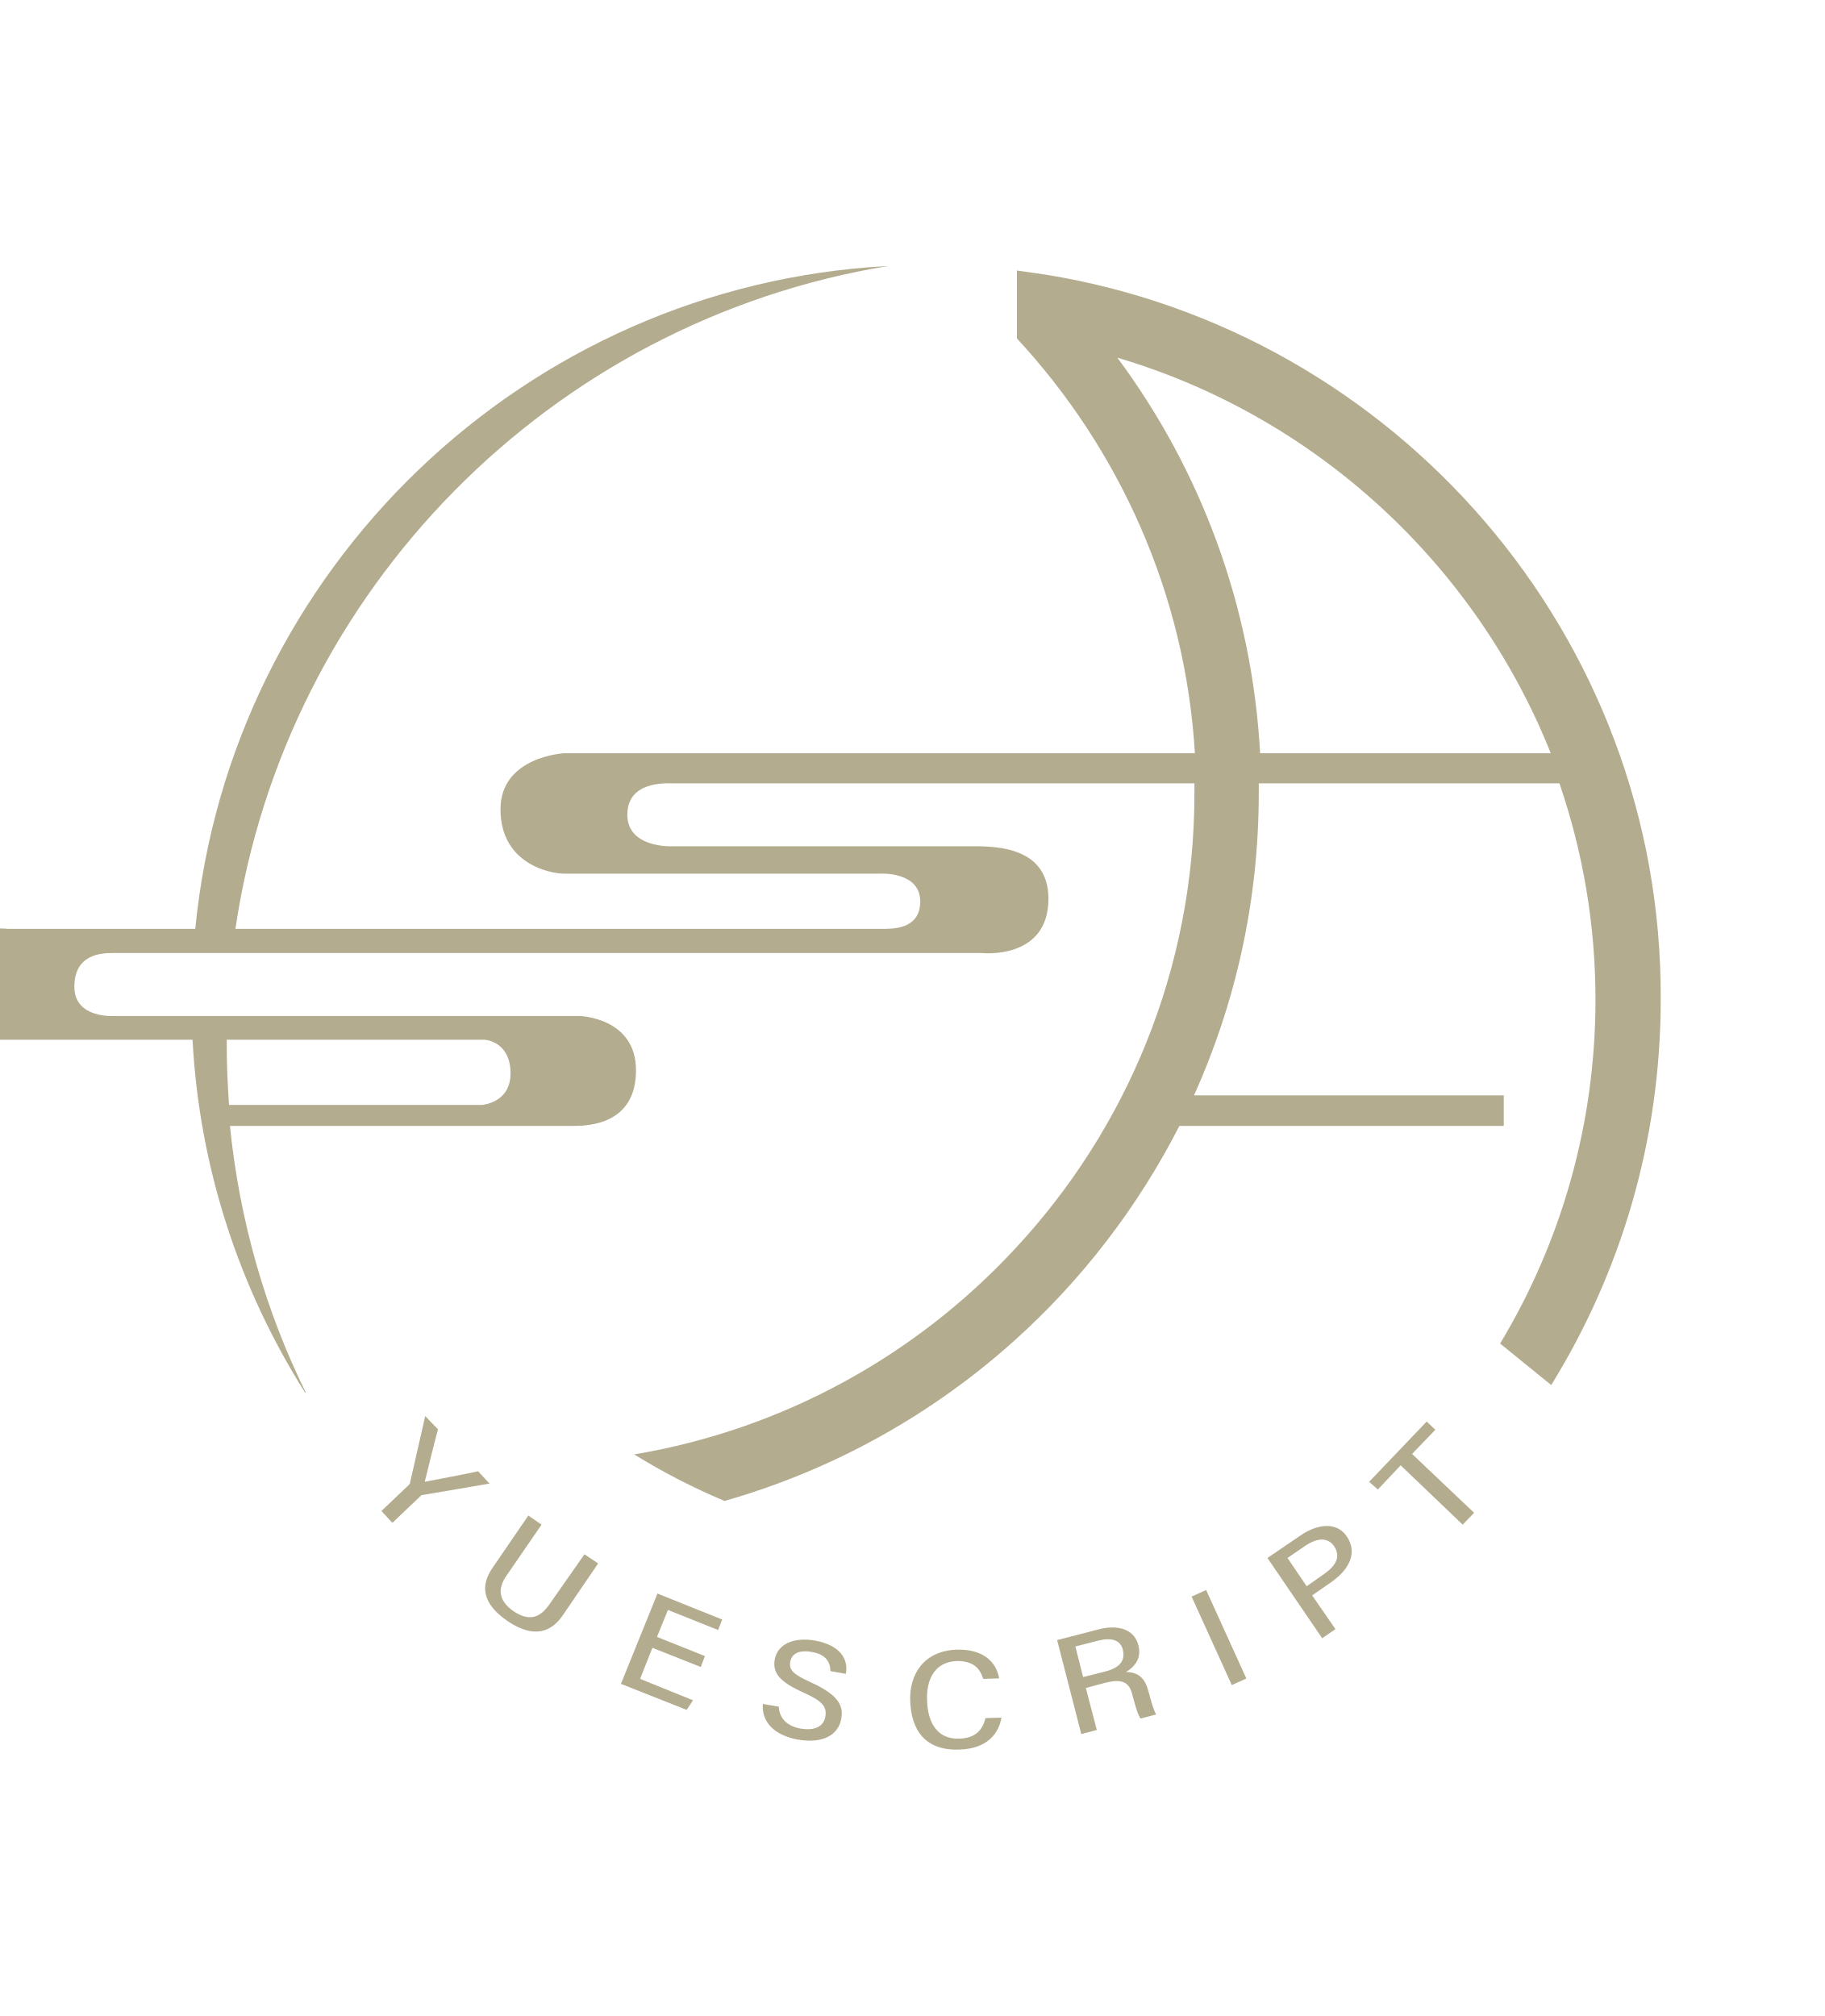
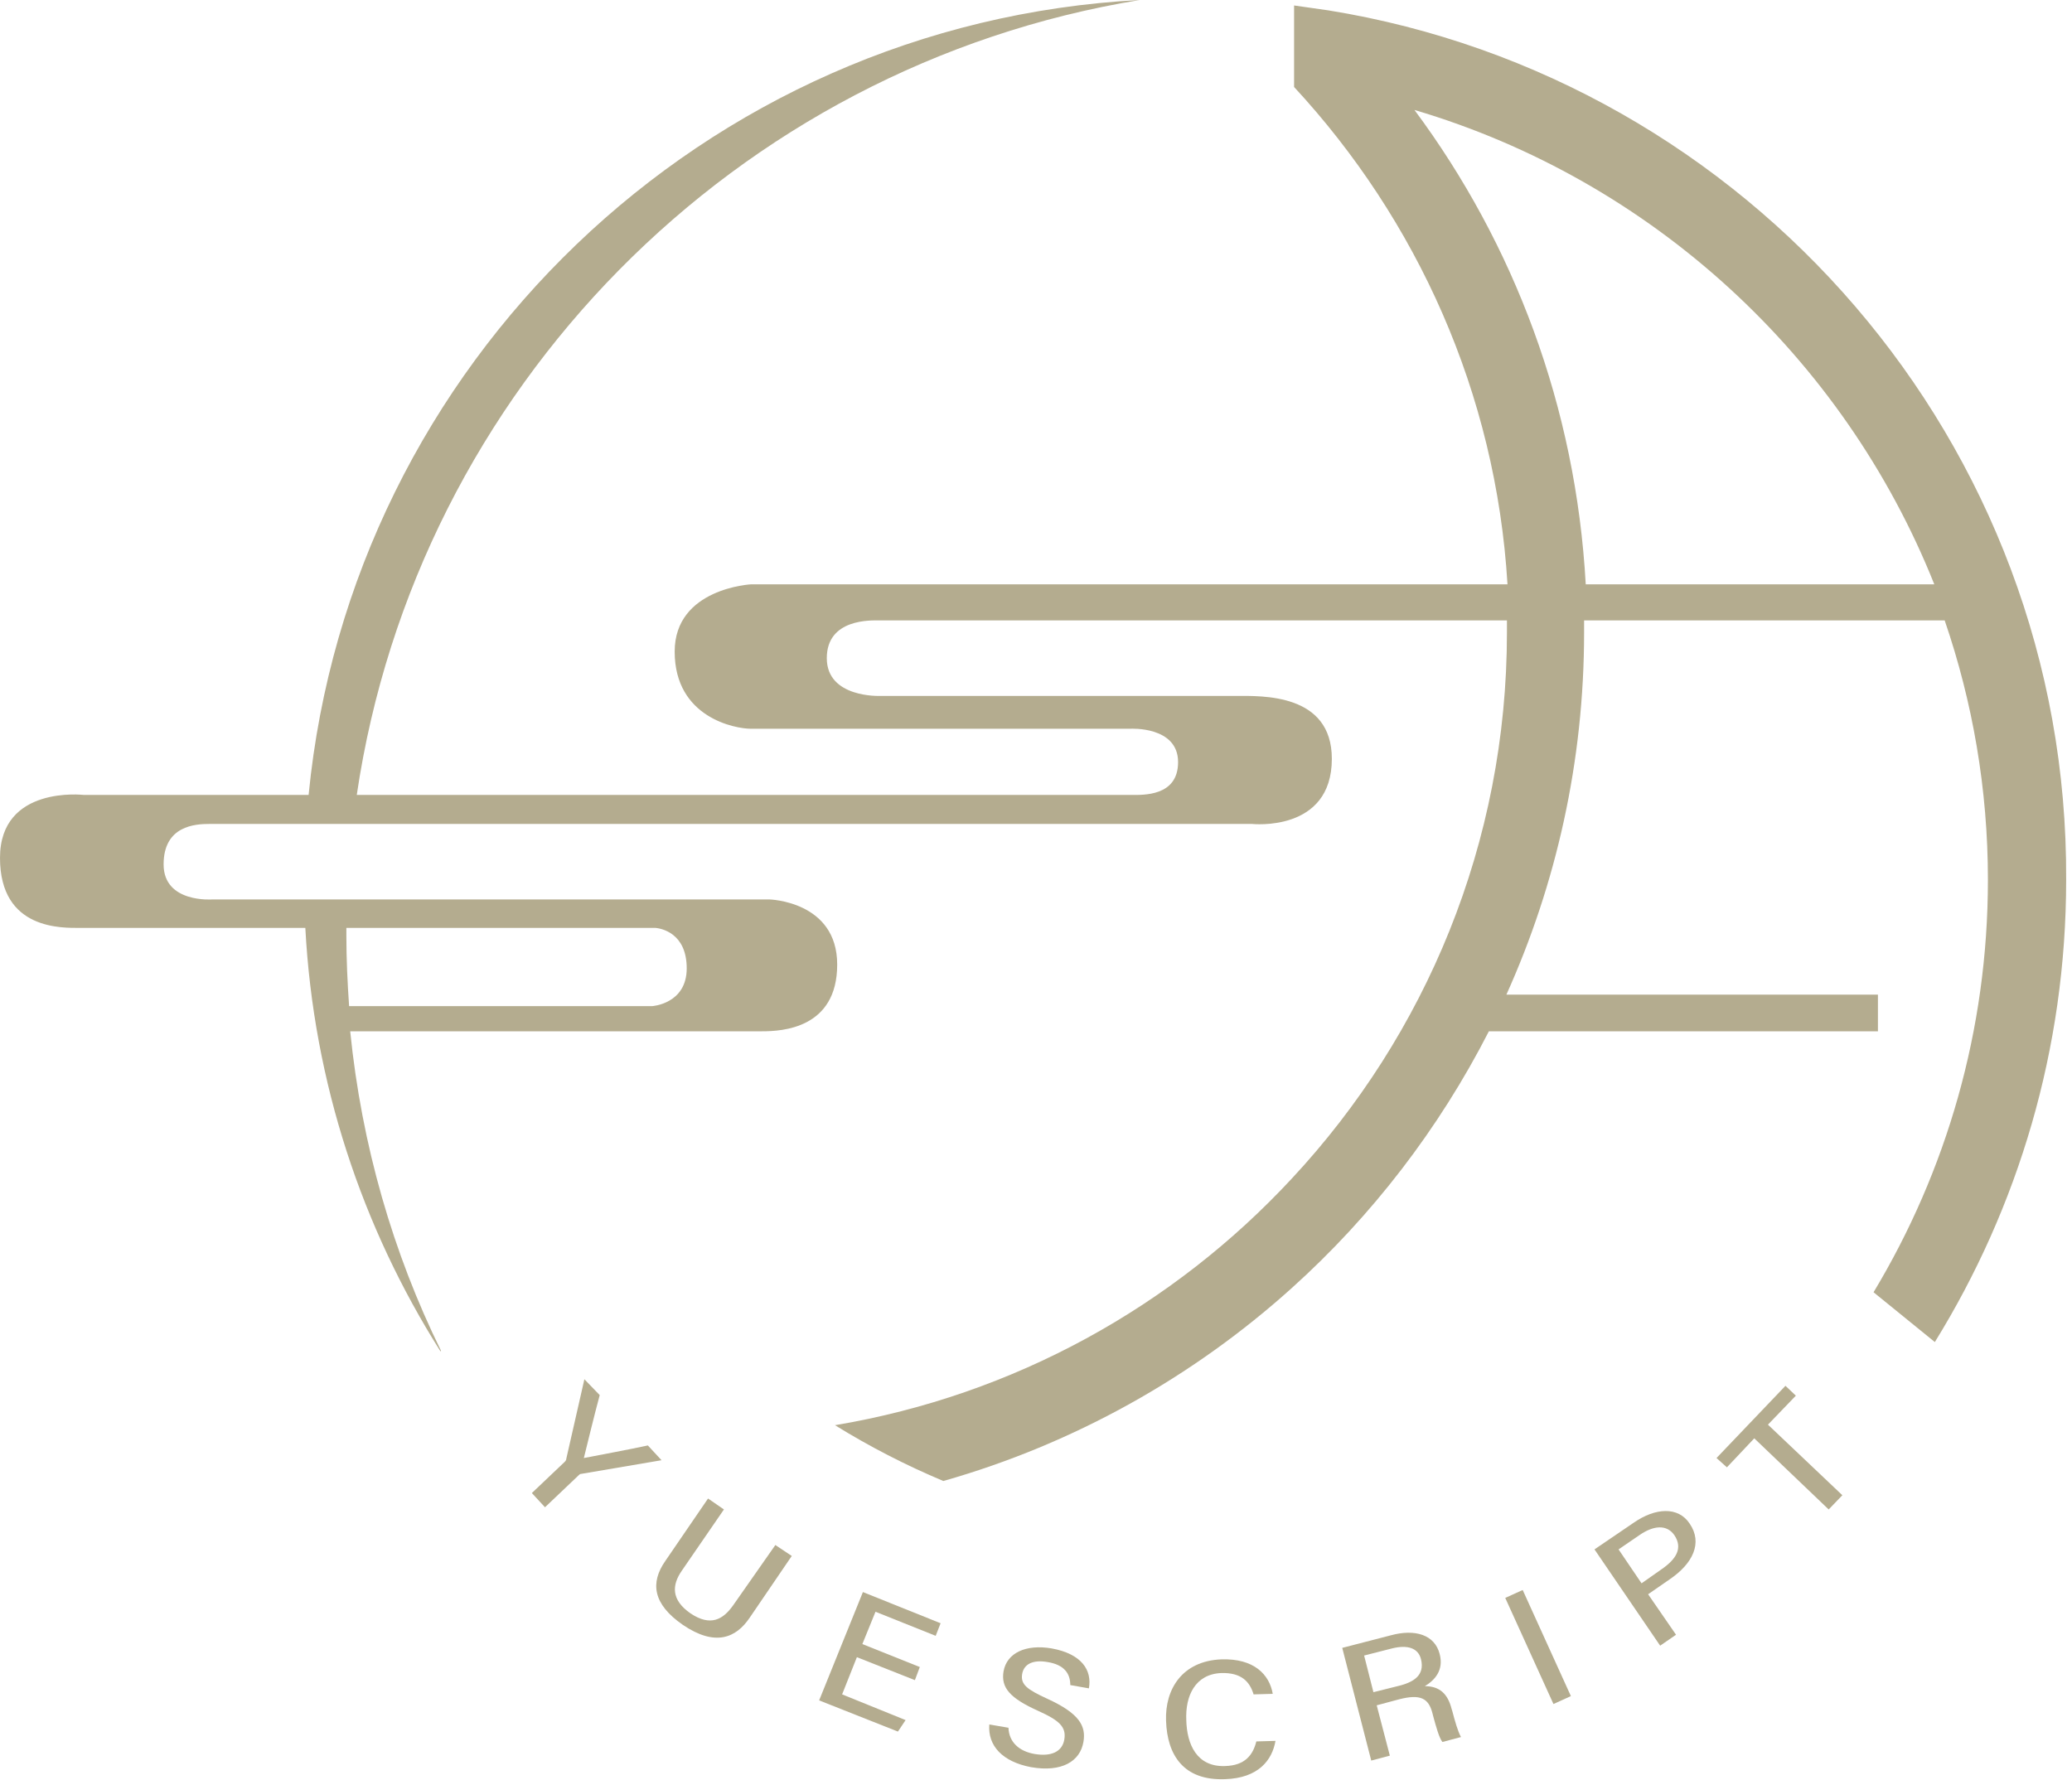
- <svg xmlns="http://www.w3.org/2000/svg" version="1.1" id="图层_1" x="0px" y="0px" width="" viewBox="105 200 400 441.9" xml:space="preserve">
+ <svg xmlns="http://www.w3.org/2000/svg" width="100%" height="100%" viewBox="0 0 284 244" version="1.1" xml:space="preserve" style="fill-rule:evenodd;clip-rule:evenodd;stroke-linejoin:round;stroke-miterlimit:2;">
  <g>
-     <g>
-       <path fill="#B4AC8F" d="M209.8,522.5c-3.7,0.8-8.1,1.6-11.7,2.3c0.5-2,1.9-7.8,2.9-11.5l-2.8-2.9l-3.3,14.5c0,0.2-0.1,0.4-0.3,0.6     l-6,5.7l2.4,2.6l6.1-5.8c0.2-0.2,0.3-0.3,0.5-0.3l14.7-2.5L209.8,522.5z" />
-       <path fill="#B4AC8F" d="M225.4,551.7c-1.9,2.7-4.2,3.9-7.8,1.5c-3.6-2.5-3.4-5.2-1.6-7.8l7.7-11.2l-2.9-2l-7.8,11.4     c-2.8,4-2.3,7.9,3.2,11.7c5.9,4,9.7,2.4,12.2-1.3l7.7-11.3l-3-2L225.4,551.7z" />
-       <polygon fill="#B4AC8F" points="241.1,569.1 255.5,574.8 256.9,572.7 245.3,568 248,561.2 258.6,565.4 259.5,563 249,558.8      251.4,552.9 262.4,557.3 263.3,555 249.1,549.3    " />
-       <path fill="#B4AC8F" d="M283.6,559.6c-4.7-0.8-8.2,0.8-8.8,4.2c-0.5,3,1.2,4.9,6.3,7.2c4,1.8,5.2,3,4.8,5.3     c-0.4,2.2-2.4,3.1-5.4,2.6c-2.9-0.5-4.7-2.2-4.8-4.8l-3.5-0.6c-0.3,3.9,2.4,6.8,7.6,7.8c5.7,1,9-1.1,9.6-4.6     c0.5-2.9-0.7-5.2-6.6-7.9c-3.7-1.7-4.9-2.6-4.6-4.5c0.3-1.8,1.9-2.7,4.7-2.2c3,0.5,4.1,2.1,4.1,4.2l3.4,0.6     C291,563.6,289.1,560.6,283.6,559.6z" />
-       <path fill="#B4AC8F" d="M315.3,581.1c-5.2,0.2-7-4-7.1-8.4c-0.2-4.4,1.6-8.4,6.4-8.6c3.7-0.1,5.2,1.6,5.9,3.9l3.5-0.1     c-0.6-3.5-3.4-6.5-9.4-6.3c-7.2,0.3-10.3,5.5-10.1,11.2c0.2,6.3,3.2,11,10.8,10.7c6.1-0.2,8.6-3.5,9.2-7l-3.5,0.1     C320.4,579,319,581,315.3,581.1z" />
-       <path fill="#B4AC8F" d="M356.7,570.7c-0.7-2.8-2.2-4.2-4.9-4.2c1.8-1.1,3.5-2.9,2.7-5.9c-0.9-3.5-4.5-4.6-8.9-3.4l-8.9,2.3l5.3,20.6     l3.4-0.9L343,570l4.1-1.1c3.9-1,5.4-0.2,6.1,2.6l0.1,0.4c0.6,2.2,1.1,4,1.7,4.8l3.4-0.9c-0.6-1.1-1.1-2.9-1.6-4.8L356.7,570.7z      M346.8,566.5l-4.4,1.1l-1.7-6.7l5.1-1.3c2.8-0.7,4.8-0.1,5.3,2C351.8,564.5,349.8,565.8,346.8,566.5z" />
-       <rect x="370.4" y="548.3" transform="matrix(0.9105 -0.4136 0.4136 0.9105 -197.8473 203.9409)" fill="#B4AC8F" width="3.5" height="21.3" />
-       <path fill="#B4AC8F" d="M390,536.6l-7.2,4.9l12,17.6l2.9-2l-5.1-7.4l3.9-2.7c4.3-2.9,6.1-6.7,3.7-10.2     C398.1,533.6,393.9,533.9,390,536.6z M395.1,545.1l-3.7,2.6l-4.2-6.2l3.8-2.6c2.6-1.8,5-2,6.4,0     C399,541.3,397.7,543.3,395.1,545.1z" />
-       <polygon fill="#B4AC8F" points="419.6,513.4 417.7,511.6 405.1,524.8 407,526.5 412,521.2 425.6,534.2 428.1,531.6 414.5,518.7         " />
-       <path fill="#B4AC8F" d="M334.2,260.2c-2.1-0.3-4.2-0.6-6.3-0.9v14.4v0.5c22.4,24.2,36.9,55.9,39,90.9H228.7c0,0-14,0.7-14,12.3     c0,12.1,11.1,14.1,13.9,14.1s69.4,0,69.4,0s8.7-0.5,8.7,6.1c0,6.3-6.4,6-8.6,6H156.6c11-74.3,69.2-133.2,143.1-145.3     c-79.7,4.2-144.2,66.5-151.9,145.3h-41.1c0,0-15.3-1.8-15.3,11.5c0,13.3,11.5,12.8,14.7,12.8c0.6,0,19.5,0,41.1,0     c1.5,28.3,10.4,54.8,24.7,77.4l0.1-0.1c-8.8-17.9-14.5-37.6-16.6-58.4c31.5,0,73,0,75.3,0c3.6,0,13.7-0.5,13.7-12.2     c0-11.6-12.4-11.9-12.4-11.9l-101.8,0c0,0-8.9,0.7-8.9-6.4s5.8-7.4,8.4-7.4c0.6,0,190.5,0,190.5,0s14.6,1.6,14.6-11.9     c0-12-12.8-11.5-17.5-11.5c-4.7,0-65.1,0-65.1,0s-9.7,0.4-9.7-6.9c0-7.3,8.2-6.9,9.6-6.9c0.7,0,59.7,0,114.7,0c0,0.7,0,1.5,0,2.2     c0,38.5-14.9,73.6-39.3,99.8v0c-21.6,23.3-50.7,39.6-83.5,45.1c6.3,3.9,12.9,7.3,19.8,10.2c23.9-6.8,45.6-19,63.6-35.2v0     c14.7-13.2,27-29.2,36.1-47h71.1v-6.7h-67.9c9.1-20.2,14.2-42.6,14.2-66.2c0-0.7,0-1.5,0-2.2c26.9,0,51.4,0,65.9,0     c5.1,14.9,7.9,30.8,7.9,47.4c0,27.5-7.6,53.3-20.9,75.4l11.2,9.1c15.2-24.6,24-53.5,24-84.5C469.4,339.2,410.8,272.6,334.2,260.2     z M216.9,435.3c0,6.5-6.3,6.9-6.3,6.9s-27,0-55.4,0c-0.3-4.3-0.5-8.6-0.5-12.9c0-0.5,0-0.9,0-1.4c27.4,0,56.2,0,56.5,0     C212.2,428,216.9,428.8,216.9,435.3z M381.2,365.1c-1.8-32.4-13.1-62.2-31.3-86.7c43.3,12.8,78.4,45.1,95,86.7H381.2z" />
-     </g>
+     <path d="M88.8,198.15c-2.775,0.6 -6.075,1.2 -8.775,1.725c0.375,-1.5 1.425,-5.85 2.175,-8.625l-2.1,-2.175l-2.475,10.875c-0,0.15 -0.075,0.3 -0.225,0.45l-4.5,4.275l1.8,1.95l4.575,-4.35c0.15,-0.15 0.225,-0.225 0.375,-0.225l11.025,-1.875l-1.875,-2.025Z" style="fill:#b4ac8f;fill-rule:nonzero;" />
+     <path d="M100.5,220.05c-1.425,2.025 -3.15,2.925 -5.85,1.125c-2.7,-1.875 -2.55,-3.9 -1.2,-5.85l5.775,-8.4l-2.175,-1.5l-5.85,8.55c-2.1,3 -1.725,5.925 2.4,8.775c4.425,3 7.275,1.8 9.15,-0.975l5.775,-8.475l-2.25,-1.5l-5.775,8.25Z" style="fill:#b4ac8f;fill-rule:nonzero;" />
+     <path d="M112.275,233.1l10.8,4.275l1.05,-1.575l-8.7,-3.525l2.025,-5.1l7.95,3.15l0.675,-1.8l-7.875,-3.15l1.8,-4.425l8.25,3.3l0.675,-1.725l-10.65,-4.275l-6,14.85Z" style="fill:#b4ac8f;fill-rule:nonzero;" />
+     <path d="M144.15,225.975c-3.525,-0.6 -6.15,0.6 -6.6,3.15c-0.375,2.25 0.9,3.675 4.725,5.4c3,1.35 3.9,2.25 3.6,3.975c-0.3,1.65 -1.8,2.325 -4.05,1.95c-2.175,-0.375 -3.525,-1.65 -3.6,-3.6l-2.625,-0.45c-0.225,2.925 1.8,5.1 5.7,5.85c4.275,0.75 6.75,-0.825 7.2,-3.45c0.375,-2.175 -0.525,-3.9 -4.95,-5.925c-2.775,-1.275 -3.675,-1.95 -3.45,-3.375c0.225,-1.35 1.425,-2.025 3.525,-1.65c2.25,0.375 3.075,1.575 3.075,3.15l2.55,0.45c0.45,-2.475 -0.975,-4.725 -5.1,-5.475Z" style="fill:#b4ac8f;fill-rule:nonzero;" />
+     <path d="M167.925,242.1c-3.9,0.15 -5.25,-3 -5.325,-6.3c-0.15,-3.3 1.2,-6.3 4.8,-6.45c2.775,-0.075 3.9,1.2 4.425,2.925l2.625,-0.075c-0.45,-2.625 -2.55,-4.875 -7.05,-4.725c-5.4,0.225 -7.725,4.125 -7.575,8.4c0.15,4.725 2.4,8.25 8.1,8.025c4.575,-0.15 6.45,-2.625 6.9,-5.25l-2.625,0.075c-0.45,1.8 -1.5,3.3 -4.275,3.375Z" style="fill:#b4ac8f;fill-rule:nonzero;" />
+     <path d="M198.975,234.3c-0.525,-2.1 -1.65,-3.15 -3.675,-3.15c1.35,-0.825 2.625,-2.175 2.025,-4.425c-0.675,-2.625 -3.375,-3.45 -6.675,-2.55l-6.675,1.725l3.975,15.45l2.55,-0.675l-1.8,-6.9l3.075,-0.825c2.925,-0.75 4.05,-0.15 4.575,1.95l0.075,0.3c0.45,1.65 0.825,3 1.275,3.6l2.55,-0.675c-0.45,-0.825 -0.825,-2.175 -1.2,-3.6l-0.075,-0.225Zm-7.425,-3.15l-3.3,0.825l-1.275,-5.025l3.825,-0.975c2.1,-0.525 3.6,-0.075 3.975,1.5c0.525,2.175 -0.975,3.15 -3.225,3.675Z" style="fill:#b4ac8f;fill-rule:nonzero;" />
+     <path d="M208.708,217.966l-2.391,1.086l6.608,14.545l2.39,-1.086l-6.607,-14.545Z" style="fill:#b4ac8f;" />
+     <path d="M223.95,208.725l-5.4,3.675l9,13.2l2.175,-1.5l-3.825,-5.55l2.925,-2.025c3.225,-2.175 4.575,-5.025 2.775,-7.65c-1.575,-2.4 -4.725,-2.175 -7.65,-0.15Zm3.825,6.375l-2.775,1.95l-3.15,-4.65l2.85,-1.95c1.95,-1.35 3.75,-1.5 4.8,-0c1.2,1.8 0.225,3.3 -1.725,4.65Z" style="fill:#b4ac8f;fill-rule:nonzero;" />
+     <path d="M246.15,191.325l-1.425,-1.35l-9.45,9.9l1.425,1.275l3.75,-3.975l10.2,9.75l1.875,-1.95l-10.2,-9.675l3.825,-3.975Z" style="fill:#b4ac8f;fill-rule:nonzero;" />
+     <path d="M182.1,1.425c-1.575,-0.225 -3.15,-0.45 -4.725,-0.675l-0,11.175c16.8,18.15 27.675,41.925 29.25,68.175l-103.65,-0c0,-0 -10.5,0.525 -10.5,9.225c0,9.075 8.325,10.575 10.425,10.575l52.05,0c0,0 6.525,-0.375 6.525,4.575c0,4.725 -4.8,4.5 -6.45,4.5l-106.125,0c8.25,-55.725 51.9,-99.9 107.325,-108.975c-59.775,3.15 -108.15,49.875 -113.925,108.975l-30.825,0c-0,0 -11.475,-1.35 -11.475,8.625c-0,9.975 8.625,9.6 11.025,9.6l30.825,0c1.125,21.225 7.8,41.1 18.525,58.05l0.075,-0.075c-6.6,-13.425 -10.875,-28.2 -12.45,-43.8l56.475,0c2.7,0 10.275,-0.375 10.275,-9.15c-0,-8.7 -9.3,-8.925 -9.3,-8.925l-76.35,0c-0,0 -6.675,0.525 -6.675,-4.8c-0,-5.325 4.35,-5.55 6.3,-5.55l142.875,0c0,0 10.95,1.2 10.95,-8.925c-0,-9 -9.6,-8.625 -13.125,-8.625l-48.825,0c0,0 -7.275,0.3 -7.275,-5.175c0,-5.475 6.15,-5.175 7.2,-5.175l86.025,0l-0,1.65c-0,28.875 -11.175,55.2 -29.475,74.85c-16.2,17.475 -38.025,29.7 -62.625,33.825c4.725,2.925 9.675,5.475 14.85,7.65c17.925,-5.1 34.2,-14.25 47.7,-26.4c11.025,-9.9 20.25,-21.9 27.075,-35.25l53.325,0l0,-5.025l-50.925,0c6.825,-15.15 10.65,-31.95 10.65,-49.65l0,-1.65l49.425,0c3.825,11.175 5.925,23.1 5.925,35.55c0,20.625 -5.7,39.975 -15.675,56.55l8.4,6.825c11.4,-18.45 18,-40.125 18,-63.375c0.3,-59.925 -43.65,-109.875 -101.1,-119.175Zm-87.975,131.325c0,4.875 -4.725,5.175 -4.725,5.175l-41.55,-0c-0.225,-3.225 -0.375,-6.45 -0.375,-9.675l0,-1.05l42.375,-0c0.75,0.075 4.275,0.675 4.275,5.55Zm123.225,-52.65c-1.35,-24.3 -9.825,-46.65 -23.475,-65.025c32.475,9.6 58.8,33.825 71.25,65.025l-47.775,-0Z" style="fill:#b4ac8f;fill-rule:nonzero;" />
  </g>
</svg>
